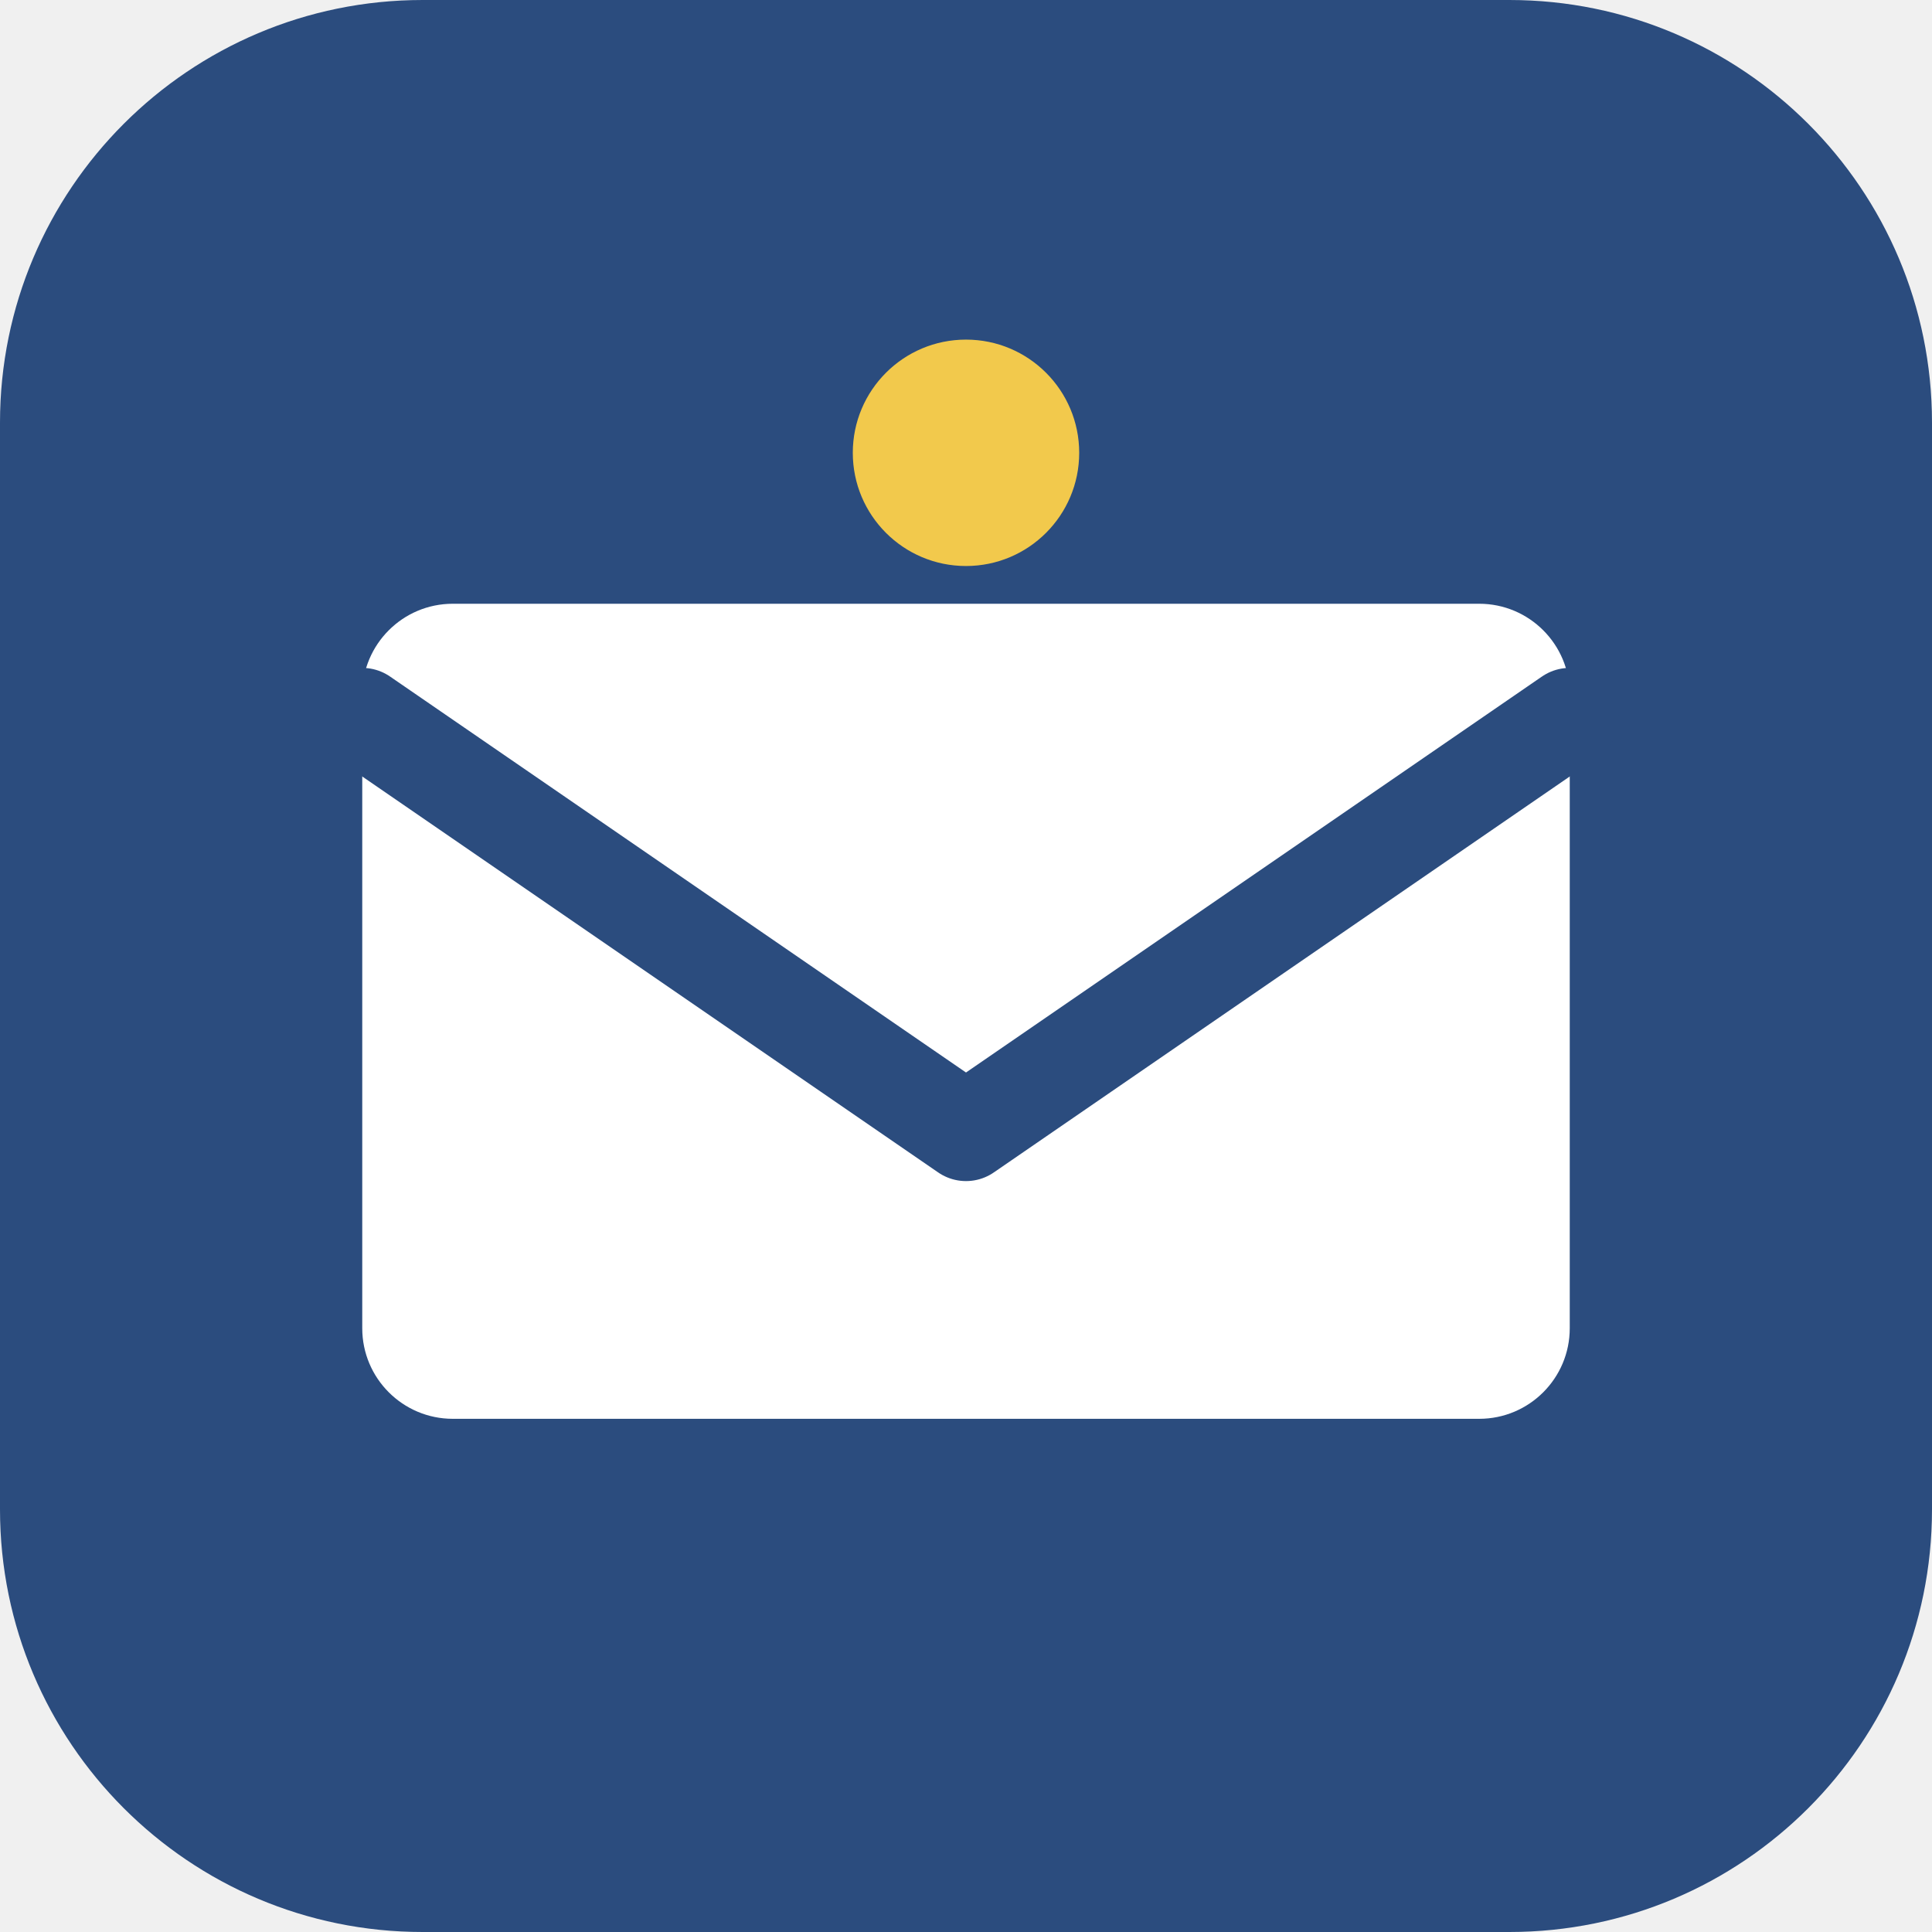
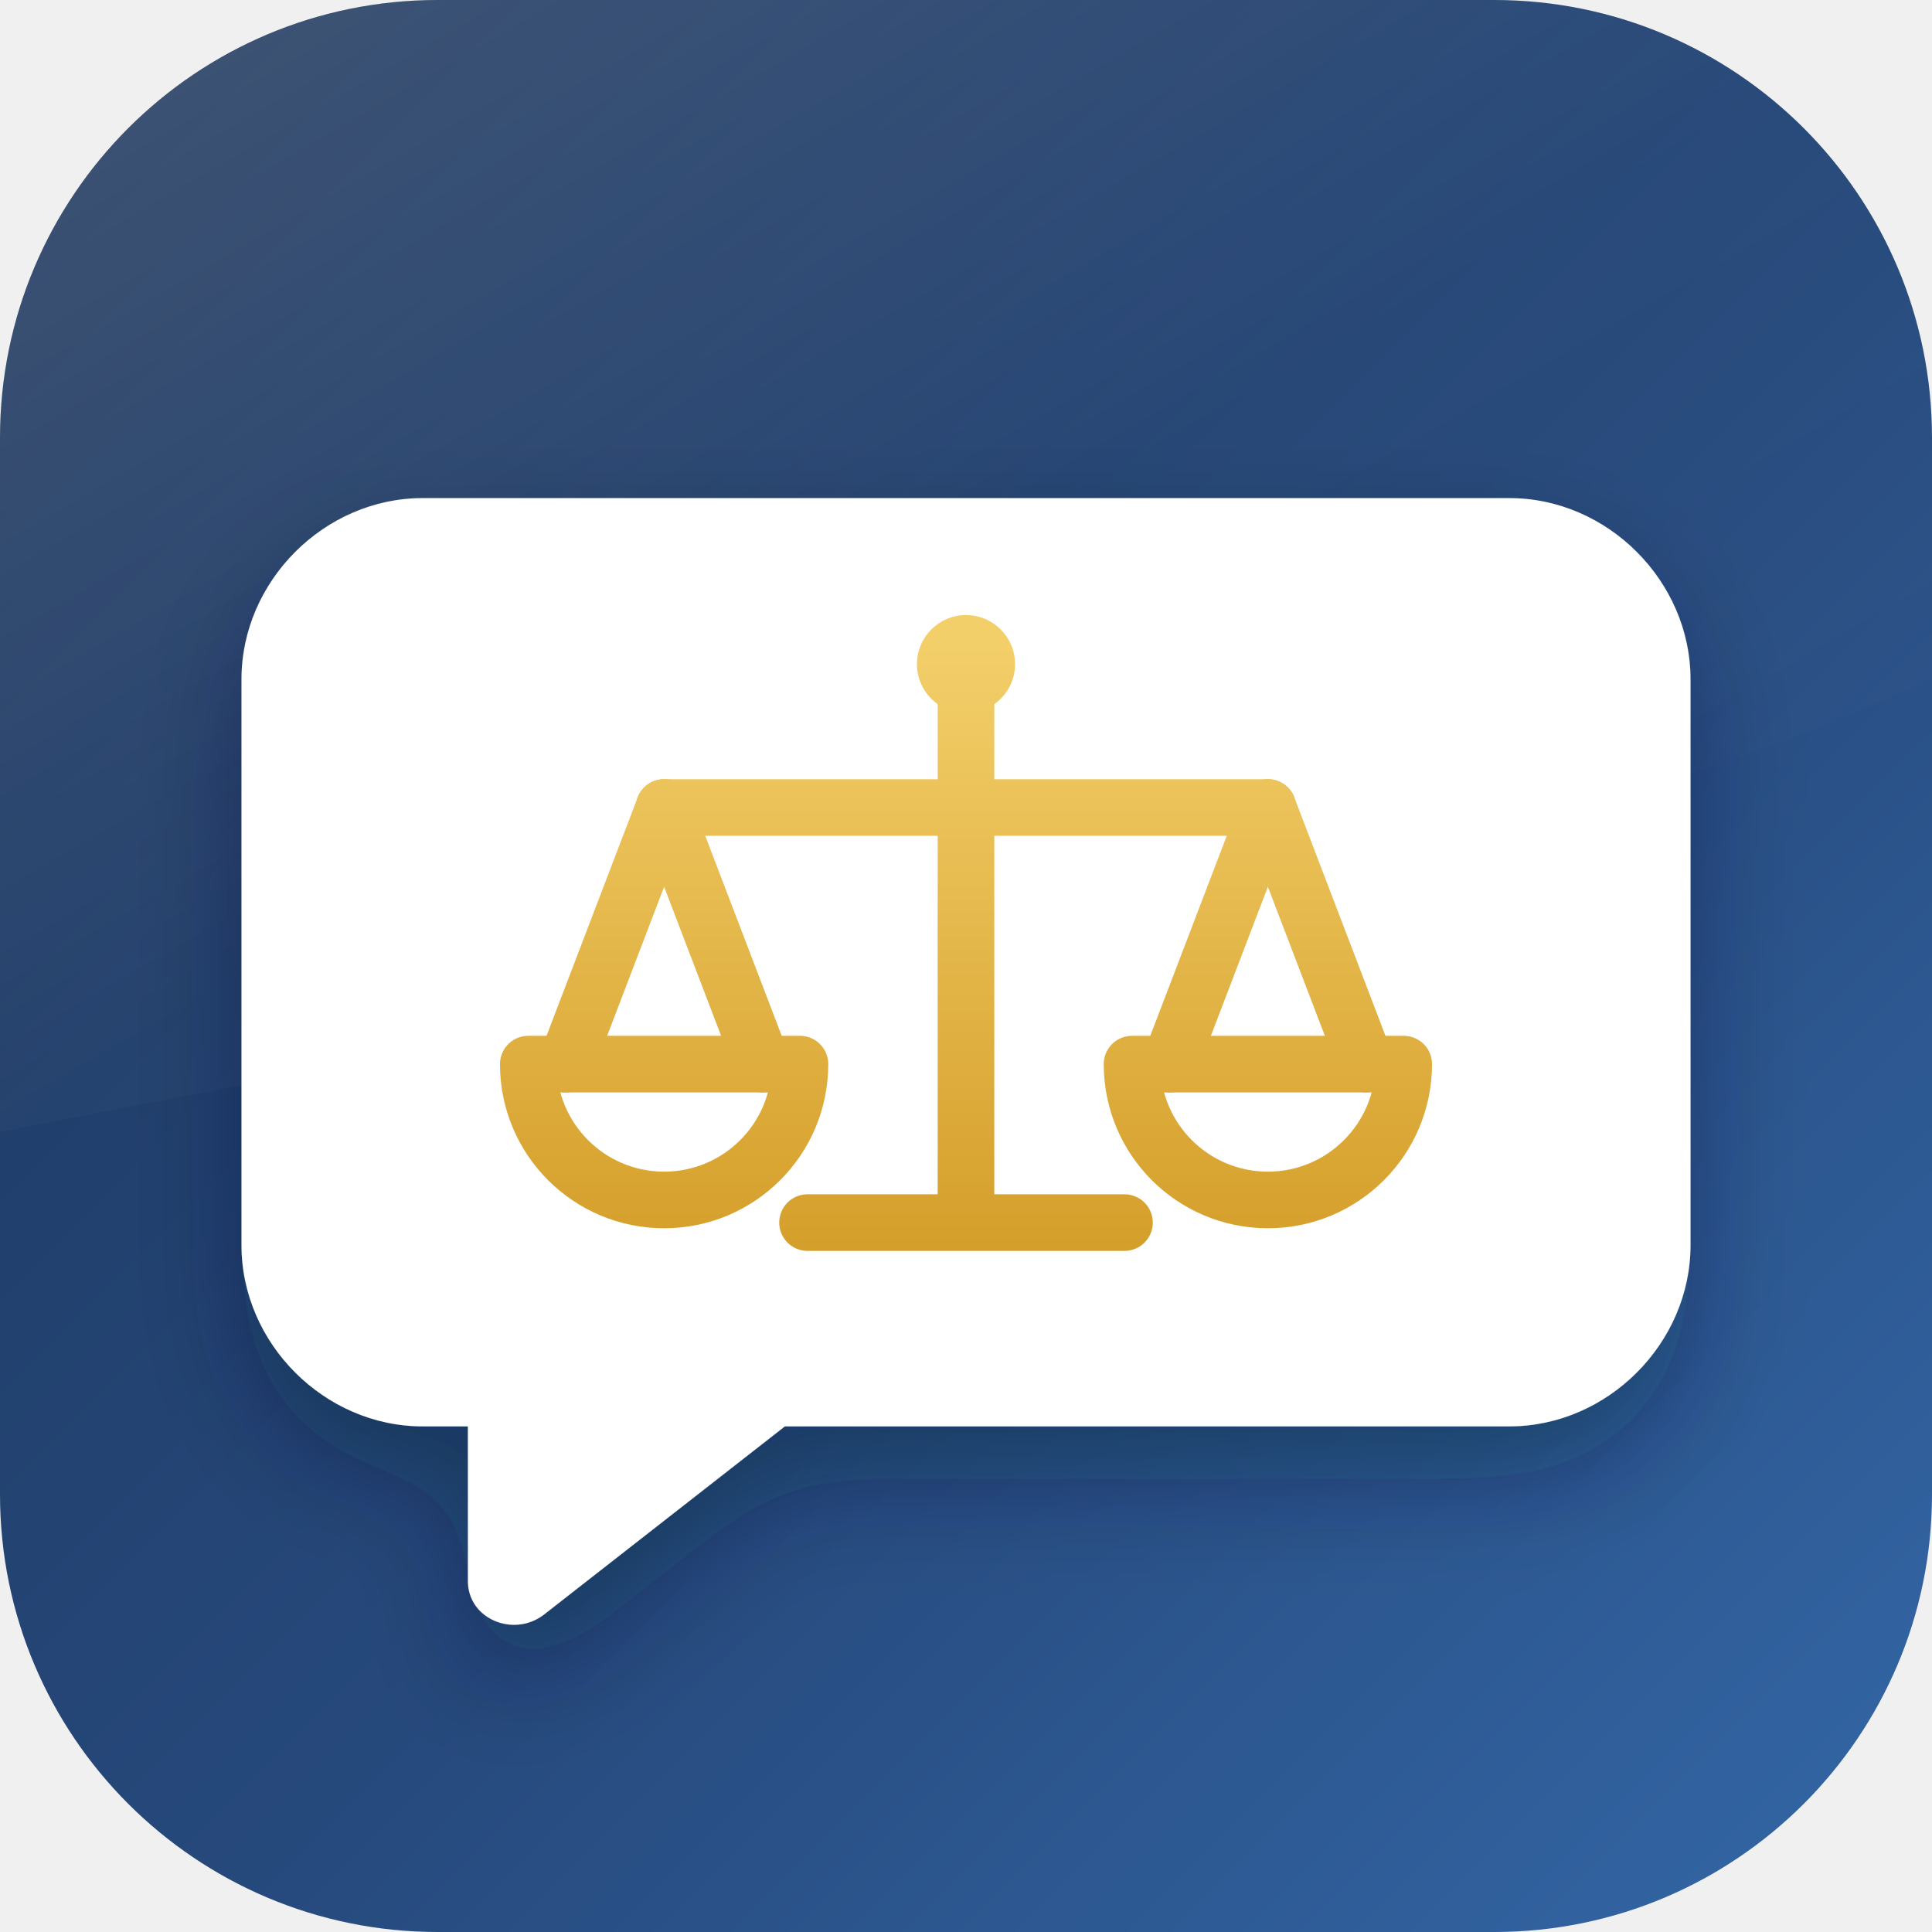
<svg xmlns="http://www.w3.org/2000/svg" viewBox="0 0 512 512">
-   <rect width="512" height="512" rx="112" fill="#2b4c7e" />
-   <rect x="96" y="160" width="320" height="216" rx="24" fill="#ffffff" />
-   <path d="M96 190 L256 300 L416 190" fill="none" stroke="#2b4c7e" stroke-width="26" stroke-linejoin="round" stroke-linecap="round" />
-   <circle cx="256" cy="120" r="30" fill="#f2c94c" />
+   <defs>
+     <linearGradient id="bg" x1="0" y1="0" x2="1" y2="1">
+       <stop offset="0" stop-color="#1b3358" />
+       <stop offset="0.55" stop-color="#26497c" />
+       <stop offset="1" stop-color="#3468a8" />
+     </linearGradient>
+     <linearGradient id="sheen" x1="0" y1="0" x2="1" y2="1">
+       <stop offset="0" stop-color="#ffffff" stop-opacity="0.16" />
+       <stop offset="0.5" stop-color="#ffffff" stop-opacity="0.02" />
+       <stop offset="1" stop-color="#ffffff" stop-opacity="0" />
+     </linearGradient>
+     <linearGradient id="gold" gradientUnits="userSpaceOnUse" x1="0" y1="170" x2="0" y2="330">
+       <stop offset="0" stop-color="#f3cf6a" />
+       <stop offset="1" stop-color="#d59f2b" />
+     </linearGradient>
+     <filter id="shadow" x="-20%" y="-20%" width="140%" height="150%">
+       <feDropShadow dx="0" dy="14" stdDeviation="14" flood-color="#0b1a33" flood-opacity="0.35" />
+     </filter>
+   </defs>
+   <rect width="512" height="512" rx="116" fill="url(#bg)" />
+   <path d="M0 116C0 52 52 0 116 0H396C460 0 512 52 512 116V180C380 240 200 260 0 300Z" fill="url(#sheen)" />
+   <path d="M112 132H400C426 132 448 154 448 180V330C448 356 426 378 400 378H208L144 428C136 434 124 429 124 419V378H112C86 378 64 356 64 330V180C64 154 86 132 112 132Z" fill="#ffffff" filter="url(#shadow)" />
+   <g fill="none" stroke="url(#gold)" stroke-width="15" stroke-linecap="round" stroke-linejoin="round">
+     <line x1="256" y1="182" x2="256" y2="318" />
+     <line x1="176" y1="214" x2="336" y2="214" />
+     <line x1="176" y1="214" x2="150" y2="282" />
+     <line x1="176" y1="214" x2="202" y2="282" />
+     <line x1="336" y1="214" x2="310" y2="282" />
+     <line x1="336" y1="214" x2="362" y2="282" />
+     <path d="M140 282H212A36 36 0 0 1 140 282Z" />
+     <path d="M300 282H372A36 36 0 0 1 300 282Z" />
+     <line x1="214" y1="324" x2="298" y2="324" />
+   </g>
+   <circle cx="256" cy="176" r="13" fill="url(#gold)" />
</svg>
